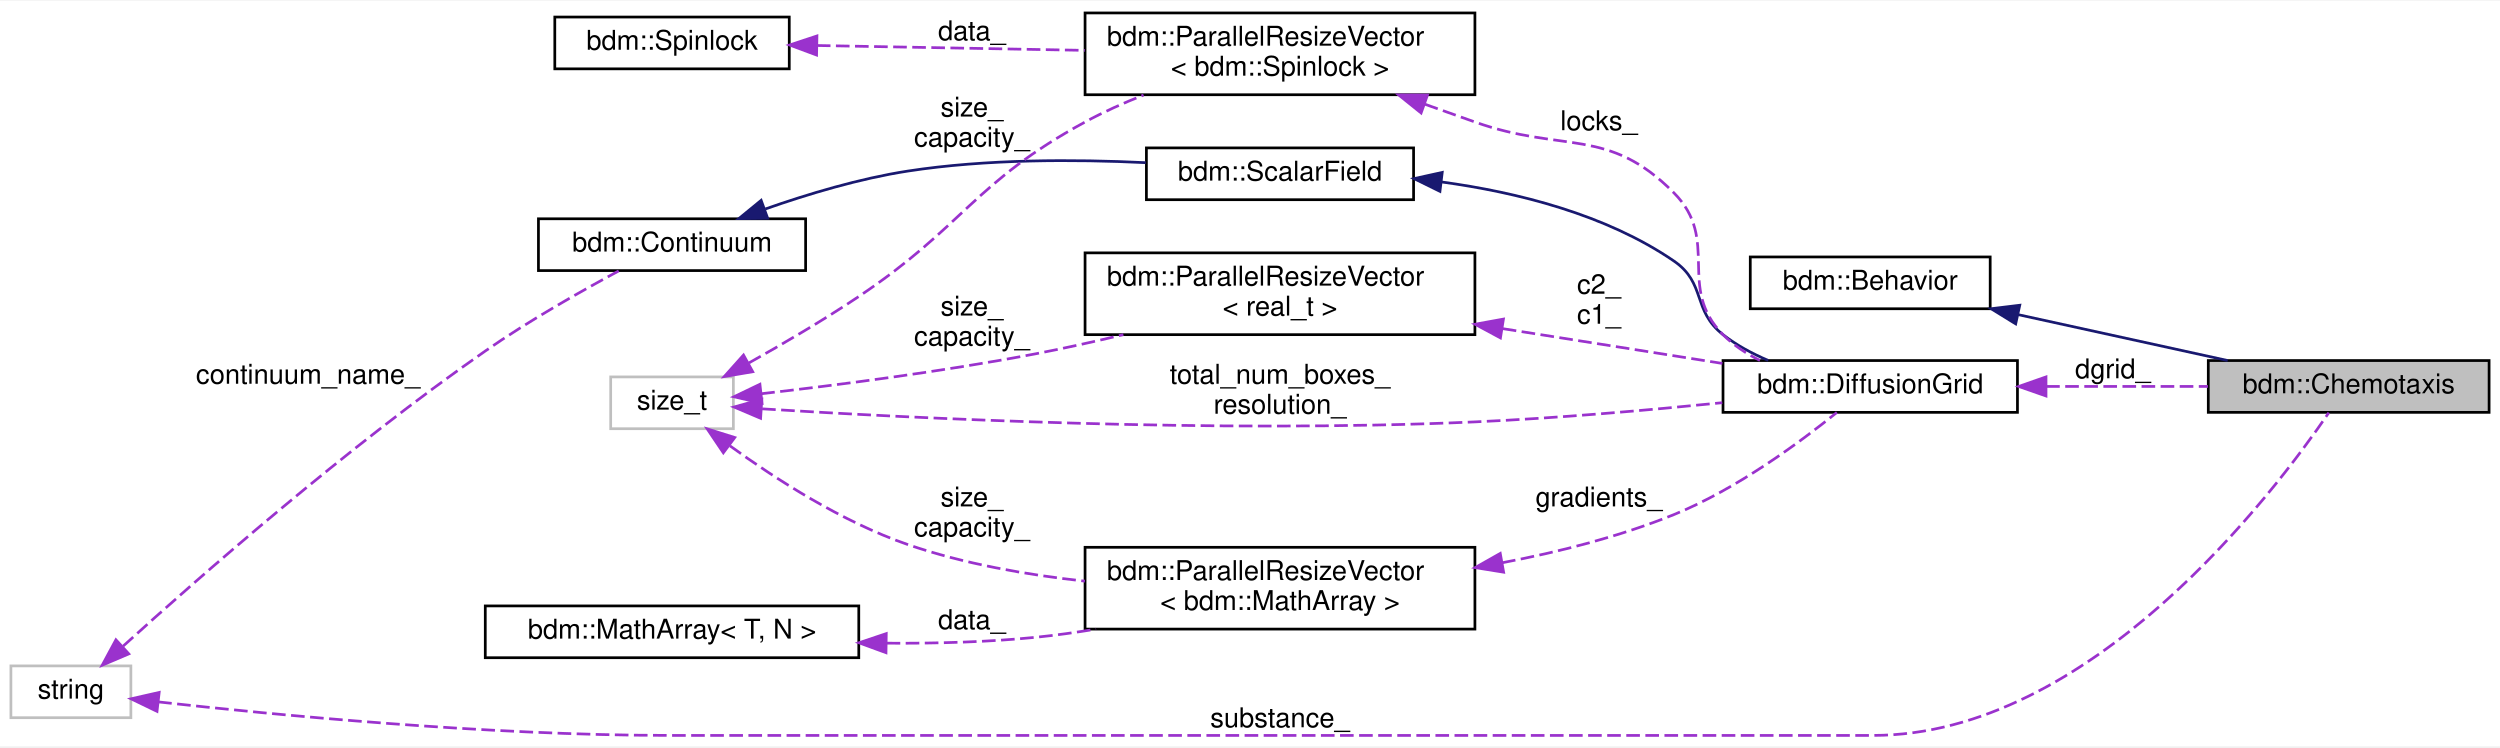
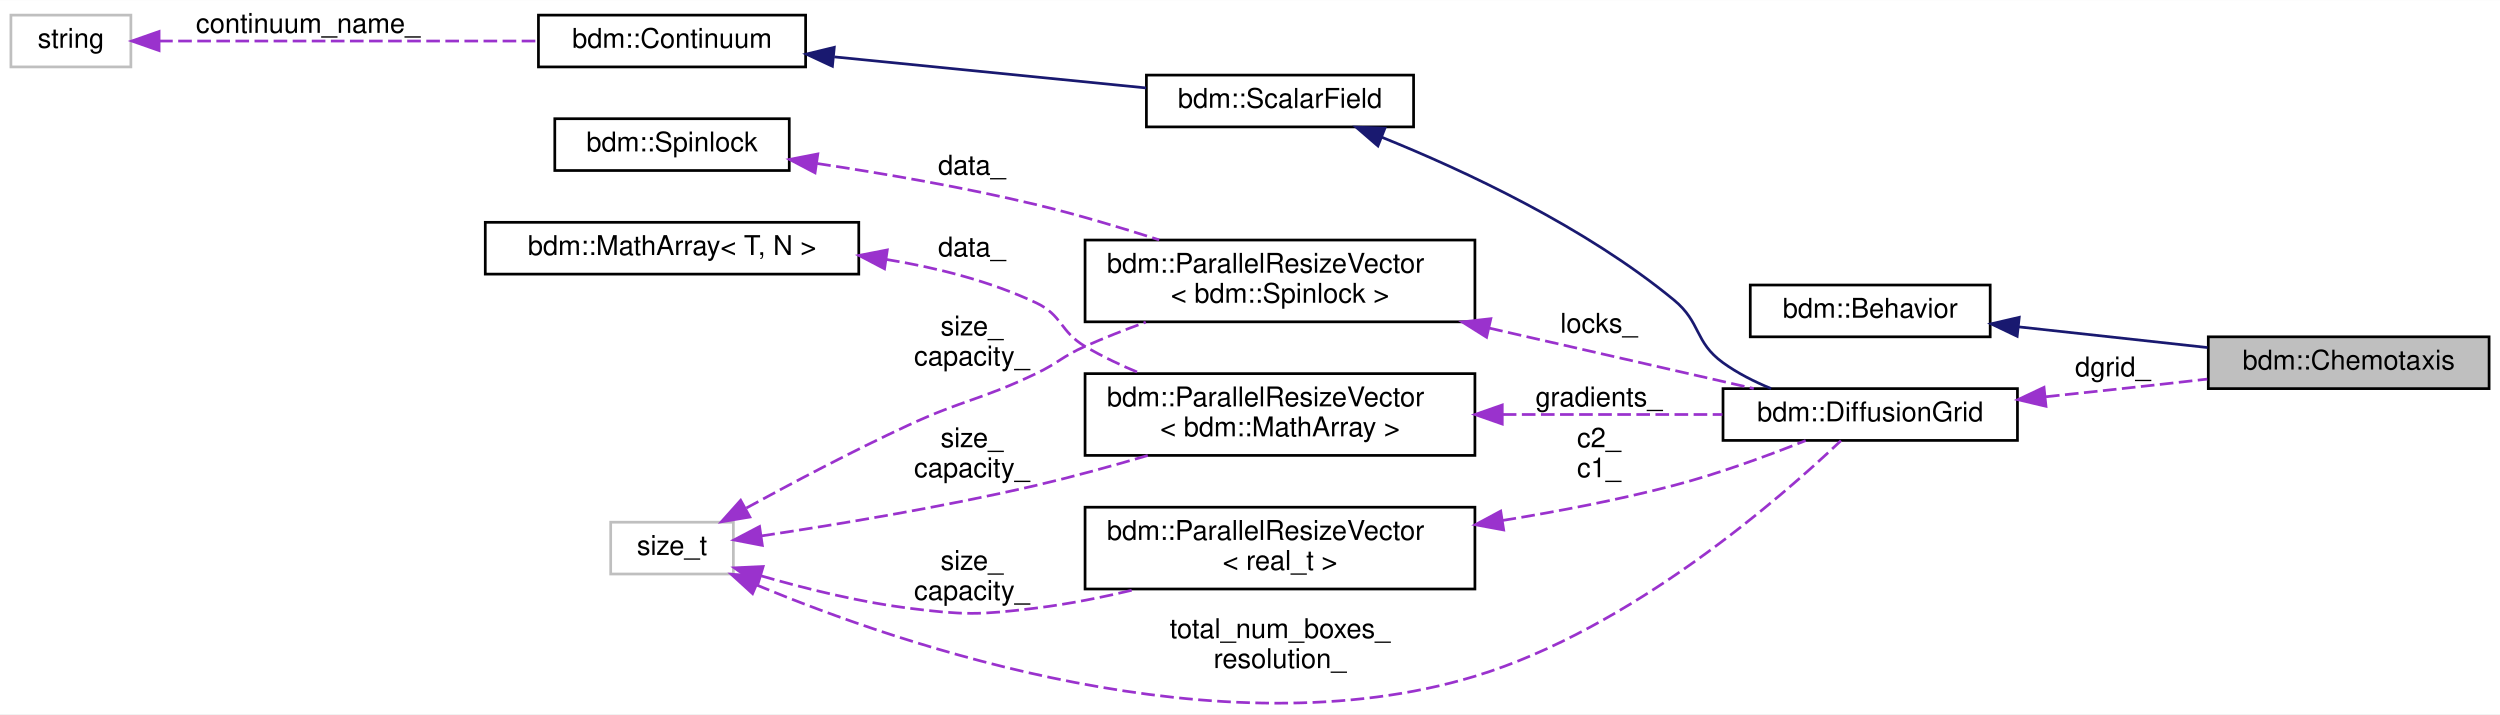
- <svg xmlns="http://www.w3.org/2000/svg" xmlns:xlink="http://www.w3.org/1999/xlink" width="917pt" height="274pt" viewBox="0.00 0.00 917.00 273.50">
-   <g id="graph0" class="graph" transform="scale(1 1) rotate(0) translate(4 269.5)">
-     <polygon fill="white" stroke="transparent" points="-4,4 -4,-269.5 913,-269.5 913,4 -4,4" />
+ <svg xmlns="http://www.w3.org/2000/svg" xmlns:xlink="http://www.w3.org/1999/xlink" width="917pt" height="262pt" viewBox="0.00 0.00 917.00 261.91">
+   <g id="graph0" class="graph" transform="scale(1 1) rotate(0) translate(4 257.91)">
+     <polygon fill="white" stroke="transparent" points="-4,4 -4,-257.91 913,-257.91 913,4 -4,4" />
    <g id="node1" class="node">
      <g id="a_node1">
        <a xlink:title="Move cells along the diffusion gradient (from low concentration to high)">
-           <polygon fill="#bfbfbf" stroke="black" points="806,-118.5 806,-137.5 909,-137.5 909,-118.5 806,-118.5" />
-           <text text-anchor="middle" x="857.5" y="-125.5" font-family="Helvetica,sans-Serif" font-size="10.00">bdm::Chemotaxis</text>
+           <polygon fill="#bfbfbf" stroke="black" points="806,-115.41 806,-134.41 909,-134.41 909,-115.41 806,-115.41" />
+           <text text-anchor="middle" x="857.5" y="-122.41" font-family="Helvetica,sans-Serif" font-size="10.00">bdm::Chemotaxis</text>
        </a>
      </g>
    </g>
    <g id="node2" class="node">
      <g id="a_node2">
        <a xlink:href="classbdm_1_1Behavior.html" target="_top" xlink:title=" ">
-           <polygon fill="white" stroke="black" points="638,-156.5 638,-175.5 726,-175.5 726,-156.5 638,-156.5" />
-           <text text-anchor="middle" x="682" y="-163.5" font-family="Helvetica,sans-Serif" font-size="10.00">bdm::Behavior</text>
+           <polygon fill="white" stroke="black" points="638,-134.41 638,-153.41 726,-153.41 726,-134.41 638,-134.41" />
+           <text text-anchor="middle" x="682" y="-141.41" font-family="Helvetica,sans-Serif" font-size="10.00">bdm::Behavior</text>
        </a>
      </g>
    </g>
    <g id="edge1" class="edge">
-       <path fill="none" stroke="midnightblue" d="M736.25,-154.34C760.91,-148.94 789.82,-142.6 813.12,-137.5" />
-       <polygon fill="midnightblue" stroke="midnightblue" points="735.35,-150.95 726.33,-156.51 736.85,-157.79 735.35,-150.95" />
+       <path fill="none" stroke="midnightblue" d="M736.52,-138.05C758.56,-135.64 783.97,-132.85 805.72,-130.47" />
+       <polygon fill="midnightblue" stroke="midnightblue" points="735.89,-134.6 726.33,-139.17 736.66,-141.56 735.89,-134.6" />
    </g>
    <g id="node3" class="node">
      <g id="a_node3">
        <a xlink:href="classbdm_1_1DiffusionGrid.html" target="_top" xlink:title=" ">
-           <polygon fill="white" stroke="black" points="628,-118.5 628,-137.5 736,-137.5 736,-118.5 628,-118.5" />
-           <text text-anchor="middle" x="682" y="-125.5" font-family="Helvetica,sans-Serif" font-size="10.00">bdm::DiffusionGrid</text>
+           <polygon fill="white" stroke="black" points="628,-96.41 628,-115.41 736,-115.41 736,-96.41 628,-96.41" />
+           <text text-anchor="middle" x="682" y="-103.41" font-family="Helvetica,sans-Serif" font-size="10.00">bdm::DiffusionGrid</text>
        </a>
      </g>
    </g>
    <g id="edge2" class="edge">
-       <path fill="none" stroke="#9a32cd" stroke-dasharray="5,2" d="M746.52,-128C766.06,-128 787.31,-128 805.87,-128" />
-       <polygon fill="#9a32cd" stroke="#9a32cd" points="746.47,-124.5 736.47,-128 746.47,-131.5 746.47,-124.5" />
-       <text text-anchor="middle" x="771" y="-131" font-family="Helvetica,sans-Serif" font-size="10.00"> dgrid_</text>
+       <path fill="none" stroke="#9a32cd" stroke-dasharray="5,2" d="M746.47,-112.44C760.17,-113.88 774.57,-115.42 788,-116.91 793.71,-117.55 799.69,-118.22 805.63,-118.9" />
+       <polygon fill="#9a32cd" stroke="#9a32cd" points="746.47,-108.92 736.16,-111.36 745.74,-115.88 746.47,-108.92" />
+       <text text-anchor="middle" x="771" y="-119.91" font-family="Helvetica,sans-Serif" font-size="10.00"> dgrid_</text>
    </g>
    <g id="node4" class="node">
      <g id="a_node4">
        <a xlink:href="classbdm_1_1ScalarField.html" target="_top" xlink:title="Interface for scalar fields. See Continuum for more information.">
-           <polygon fill="white" stroke="black" points="416.5,-196.5 416.5,-215.5 514.5,-215.5 514.5,-196.5 416.5,-196.5" />
-           <text text-anchor="middle" x="465.5" y="-203.5" font-family="Helvetica,sans-Serif" font-size="10.00">bdm::ScalarField</text>
+           <polygon fill="white" stroke="black" points="416.5,-211.41 416.5,-230.41 514.5,-230.41 514.5,-211.41 416.5,-211.41" />
+           <text text-anchor="middle" x="465.5" y="-218.41" font-family="Helvetica,sans-Serif" font-size="10.00">bdm::ScalarField</text>
        </a>
      </g>
    </g>
    <g id="edge3" class="edge">
-       <path fill="none" stroke="midnightblue" d="M524.67,-203.02C552.48,-199.23 585.06,-191.1 610,-174 621.89,-165.84 616.64,-155.88 628,-147 632.93,-143.15 638.71,-140.03 644.6,-137.53" />
-       <polygon fill="midnightblue" stroke="midnightblue" points="524.17,-199.56 514.66,-204.23 525.01,-206.51 524.17,-199.56" />
+       <path fill="none" stroke="midnightblue" d="M502.86,-207.61C533.52,-195.23 577.48,-174.68 610,-147.91 620.02,-139.66 617.48,-132.51 628,-124.91 633.31,-121.08 639.47,-117.95 645.67,-115.42" />
+       <polygon fill="midnightblue" stroke="midnightblue" points="501.42,-204.41 493.4,-211.33 503.99,-210.92 501.42,-204.41" />
    </g>
    <g id="node5" class="node">
      <g id="a_node5">
        <a xlink:href="classbdm_1_1Continuum.html" target="_top" xlink:title="Continuum class to interface with BioDynaMo for hybrid simulations.">
-           <polygon fill="white" stroke="black" points="193.5,-170.5 193.5,-189.5 291.5,-189.5 291.5,-170.5 193.5,-170.5" />
-           <text text-anchor="middle" x="242.5" y="-177.5" font-family="Helvetica,sans-Serif" font-size="10.00">bdm::Continuum</text>
+           <polygon fill="white" stroke="black" points="193.5,-233.41 193.5,-252.41 291.5,-252.41 291.5,-233.41 193.5,-233.41" />
+           <text text-anchor="middle" x="242.5" y="-240.41" font-family="Helvetica,sans-Serif" font-size="10.00">bdm::Continuum</text>
        </a>
      </g>
    </g>
    <g id="edge4" class="edge">
-       <path fill="none" stroke="midnightblue" d="M276.7,-193.09C292.31,-198.56 311.33,-204.28 329,-207 357.71,-211.43 390.26,-211.35 416.26,-210.08" />
-       <polygon fill="midnightblue" stroke="midnightblue" points="277.58,-189.69 266.99,-189.56 275.19,-196.27 277.58,-189.69" />
+       <path fill="none" stroke="midnightblue" d="M302,-237.09C337.69,-233.54 382.76,-229.05 416.38,-225.7" />
+       <polygon fill="midnightblue" stroke="midnightblue" points="301.33,-233.64 291.73,-238.11 302.02,-240.6 301.33,-233.64" />
    </g>
    <g id="node6" class="node">
      <g id="a_node6">
        <a xlink:title=" ">
-           <polygon fill="white" stroke="#bfbfbf" points="0,-6.5 0,-25.5 44,-25.5 44,-6.5 0,-6.5" />
-           <text text-anchor="middle" x="22" y="-13.5" font-family="Helvetica,sans-Serif" font-size="10.00">string</text>
+           <polygon fill="white" stroke="#bfbfbf" points="0,-233.41 0,-252.41 44,-252.41 44,-233.41 0,-233.41" />
+           <text text-anchor="middle" x="22" y="-240.41" font-family="Helvetica,sans-Serif" font-size="10.00">string</text>
        </a>
      </g>
    </g>
-     <g id="edge15" class="edge">
-       <path fill="none" stroke="#9a32cd" stroke-dasharray="5,2" d="M54.01,-12.3C96.32,-7.57 174.53,0 241.5,0 241.5,0 241.5,0 683,0 762.73,0 829.89,-88.61 850.21,-118.38" />
-       <polygon fill="#9a32cd" stroke="#9a32cd" points="53.59,-8.82 44.06,-13.43 54.39,-15.77 53.59,-8.82" />
-       <text text-anchor="middle" x="465.5" y="-3" font-family="Helvetica,sans-Serif" font-size="10.00"> substance_</text>
-     </g>
    <g id="edge5" class="edge">
-       <path fill="none" stroke="#9a32cd" stroke-dasharray="5,2" d="M41.15,-32.74C68.73,-57.77 123.36,-105.78 174,-141 189.89,-152.05 209.09,-162.92 222.94,-170.37" />
-       <polygon fill="#9a32cd" stroke="#9a32cd" points="43.24,-29.91 33.49,-25.75 38.52,-35.08 43.24,-29.91" />
-       <text text-anchor="middle" x="109" y="-129" font-family="Helvetica,sans-Serif" font-size="10.00"> continuum_name_</text>
+       <path fill="none" stroke="#9a32cd" stroke-dasharray="5,2" d="M54.36,-242.91C90.67,-242.91 150.88,-242.91 193.18,-242.91" />
+       <polygon fill="#9a32cd" stroke="#9a32cd" points="54.35,-239.41 44.35,-242.91 54.35,-246.41 54.35,-239.41" />
+       <text text-anchor="middle" x="109" y="-245.91" font-family="Helvetica,sans-Serif" font-size="10.00"> continuum_name_</text>
    </g>
    <g id="node7" class="node">
      <g id="a_node7">
        <a xlink:href="classbdm_1_1ParallelResizeVector.html" target="_top" xlink:title=" ">
-           <polygon fill="white" stroke="black" points="394,-39 394,-69 537,-69 537,-39 394,-39" />
-           <text text-anchor="start" x="402" y="-57" font-family="Helvetica,sans-Serif" font-size="10.00">bdm::ParallelResizeVector</text>
-           <text text-anchor="middle" x="465.5" y="-46" font-family="Helvetica,sans-Serif" font-size="10.00">&lt; bdm::MathArray &gt;</text>
+           <polygon fill="white" stroke="black" points="394,-90.91 394,-120.91 537,-120.91 537,-90.91 394,-90.91" />
+           <text text-anchor="start" x="402" y="-108.91" font-family="Helvetica,sans-Serif" font-size="10.00">bdm::ParallelResizeVector</text>
+           <text text-anchor="middle" x="465.5" y="-97.91" font-family="Helvetica,sans-Serif" font-size="10.00">&lt; bdm::MathArray &gt;</text>
        </a>
      </g>
    </g>
    <g id="edge6" class="edge">
-       <path fill="none" stroke="#9a32cd" stroke-dasharray="5,2" d="M546.94,-63.32C567.94,-67.31 590.23,-72.98 610,-81 633.01,-90.34 656.4,-107.66 669.76,-118.47" />
-       <polygon fill="#9a32cd" stroke="#9a32cd" points="547.53,-59.87 537.07,-61.55 546.29,-66.76 547.53,-59.87" />
-       <text text-anchor="middle" x="582.5" y="-84" font-family="Helvetica,sans-Serif" font-size="10.00"> gradients_</text>
+       <path fill="none" stroke="#9a32cd" stroke-dasharray="5,2" d="M547.22,-105.91C574.15,-105.91 603.47,-105.91 627.77,-105.91" />
+       <polygon fill="#9a32cd" stroke="#9a32cd" points="547.03,-102.41 537.03,-105.91 547.03,-109.41 547.03,-102.41" />
+       <text text-anchor="middle" x="582.5" y="-108.91" font-family="Helvetica,sans-Serif" font-size="10.00"> gradients_</text>
    </g>
    <g id="node8" class="node">
      <g id="a_node8">
        <a xlink:href="classbdm_1_1MathArray.html" target="_top" xlink:title=" ">
-           <polygon fill="white" stroke="black" points="174,-28.5 174,-47.5 311,-47.5 311,-28.5 174,-28.5" />
-           <text text-anchor="middle" x="242.5" y="-35.5" font-family="Helvetica,sans-Serif" font-size="10.00">bdm::MathArray&lt; T, N &gt;</text>
+           <polygon fill="white" stroke="black" points="174,-157.41 174,-176.41 311,-176.41 311,-157.41 174,-157.41" />
+           <text text-anchor="middle" x="242.5" y="-164.41" font-family="Helvetica,sans-Serif" font-size="10.00">bdm::MathArray&lt; T, N &gt;</text>
        </a>
      </g>
    </g>
    <g id="edge7" class="edge">
-       <path fill="none" stroke="#9a32cd" stroke-dasharray="5,2" d="M321.21,-33.83C339.23,-33.7 358.31,-34.22 376,-36 383.18,-36.72 390.63,-37.77 398.03,-38.99" />
-       <polygon fill="#9a32cd" stroke="#9a32cd" points="320.98,-30.34 311.03,-33.98 321.08,-37.34 320.98,-30.34" />
-       <text text-anchor="middle" x="352.5" y="-39" font-family="Helvetica,sans-Serif" font-size="10.00"> data_</text>
+       <path fill="none" stroke="#9a32cd" stroke-dasharray="5,2" d="M321.01,-162.81C339.63,-159.79 359.04,-154.86 376,-146.91 385.69,-142.37 384.78,-136.36 394,-130.91 400.37,-127.15 407.4,-123.82 414.48,-120.92" />
+       <polygon fill="#9a32cd" stroke="#9a32cd" points="320.45,-159.35 311.06,-164.26 321.46,-166.28 320.45,-159.35" />
+       <text text-anchor="middle" x="352.5" y="-163.91" font-family="Helvetica,sans-Serif" font-size="10.00"> data_</text>
    </g>
    <g id="node9" class="node">
      <g id="a_node9">
        <a xlink:title=" ">
-           <polygon fill="white" stroke="#bfbfbf" points="220,-112.5 220,-131.5 265,-131.5 265,-112.5 220,-112.5" />
-           <text text-anchor="middle" x="242.5" y="-119.5" font-family="Helvetica,sans-Serif" font-size="10.00">size_t</text>
+           <polygon fill="white" stroke="#bfbfbf" points="220,-47.41 220,-66.41 265,-66.41 265,-47.41 220,-47.41" />
+           <text text-anchor="middle" x="242.5" y="-54.41" font-family="Helvetica,sans-Serif" font-size="10.00">size_t</text>
        </a>
      </g>
    </g>
    <g id="edge12" class="edge">
-       <path fill="none" stroke="#9a32cd" stroke-dasharray="5,2" d="M275.53,-119.79C329.5,-116.4 441.97,-110.72 537,-115 567.09,-116.36 600.61,-119.3 627.74,-122.04" />
-       <polygon fill="#9a32cd" stroke="#9a32cd" points="274.99,-116.32 265.23,-120.46 275.44,-123.31 274.99,-116.32" />
-       <text text-anchor="middle" x="465.5" y="-129" font-family="Helvetica,sans-Serif" font-size="10.00"> total_num_boxes_</text>
-       <text text-anchor="middle" x="465.5" y="-118" font-family="Helvetica,sans-Serif" font-size="10.00">resolution_</text>
+       <path fill="none" stroke="#9a32cd" stroke-dasharray="5,2" d="M273.51,-43.38C327.32,-21.02 443.31,18.45 537,-9.91 594.23,-27.24 649.5,-75.64 671.27,-96.33" />
+       <polygon fill="#9a32cd" stroke="#9a32cd" points="272.04,-40.2 264.21,-47.33 274.78,-46.64 272.04,-40.2" />
+       <text text-anchor="middle" x="465.5" y="-23.91" font-family="Helvetica,sans-Serif" font-size="10.00"> total_num_boxes_</text>
+       <text text-anchor="middle" x="465.5" y="-12.91" font-family="Helvetica,sans-Serif" font-size="10.00">resolution_</text>
    </g>
    <g id="edge8" class="edge">
-       <path fill="none" stroke="#9a32cd" stroke-dasharray="5,2" d="M263.73,-106.23C280.31,-94.19 304.89,-78.31 329,-70 349.49,-62.94 372.64,-58.88 393.94,-56.58" />
-       <polygon fill="#9a32cd" stroke="#9a32cd" points="261.32,-103.66 255.4,-112.44 265.51,-109.27 261.32,-103.66" />
-       <text text-anchor="middle" x="352.5" y="-84" font-family="Helvetica,sans-Serif" font-size="10.00"> size_</text>
-       <text text-anchor="middle" x="352.5" y="-73" font-family="Helvetica,sans-Serif" font-size="10.00">capacity_</text>
+       <path fill="none" stroke="#9a32cd" stroke-dasharray="5,2" d="M275.25,-61.38C302.22,-65.43 341.87,-71.96 376,-79.91 389.41,-83.04 403.8,-87 417,-90.88" />
+       <polygon fill="#9a32cd" stroke="#9a32cd" points="275.63,-57.9 265.23,-59.91 274.61,-64.83 275.63,-57.9" />
+       <text text-anchor="middle" x="352.5" y="-93.91" font-family="Helvetica,sans-Serif" font-size="10.00"> size_</text>
+       <text text-anchor="middle" x="352.5" y="-82.91" font-family="Helvetica,sans-Serif" font-size="10.00">capacity_</text>
    </g>
    <g id="node10" class="node">
      <g id="a_node10">
        <a xlink:href="classbdm_1_1ParallelResizeVector.html" target="_top" xlink:title=" ">
-           <polygon fill="white" stroke="black" points="394,-235 394,-265 537,-265 537,-235 394,-235" />
-           <text text-anchor="start" x="402" y="-253" font-family="Helvetica,sans-Serif" font-size="10.00">bdm::ParallelResizeVector</text>
-           <text text-anchor="middle" x="465.5" y="-242" font-family="Helvetica,sans-Serif" font-size="10.00">&lt; bdm::Spinlock &gt;</text>
+           <polygon fill="white" stroke="black" points="394,-139.91 394,-169.91 537,-169.91 537,-139.91 394,-139.91" />
+           <text text-anchor="start" x="402" y="-157.91" font-family="Helvetica,sans-Serif" font-size="10.00">bdm::ParallelResizeVector</text>
+           <text text-anchor="middle" x="465.5" y="-146.91" font-family="Helvetica,sans-Serif" font-size="10.00">&lt; bdm::Spinlock &gt;</text>
        </a>
      </g>
    </g>
    <g id="edge11" class="edge">
-       <path fill="none" stroke="#9a32cd" stroke-dasharray="5,2" d="M270.69,-136.62C283.2,-143.62 298.1,-152.35 311,-161 349.7,-186.93 353.09,-202.72 394,-225 400.73,-228.67 408.1,-231.97 415.46,-234.88" />
-       <polygon fill="#9a32cd" stroke="#9a32cd" points="272.1,-133.4 261.66,-131.63 268.72,-139.53 272.1,-133.4" />
-       <text text-anchor="middle" x="352.5" y="-227" font-family="Helvetica,sans-Serif" font-size="10.00"> size_</text>
-       <text text-anchor="middle" x="352.5" y="-216" font-family="Helvetica,sans-Serif" font-size="10.00">capacity_</text>
+       <path fill="none" stroke="#9a32cd" stroke-dasharray="5,2" d="M269.76,-71.61C286.5,-80.76 308.77,-92.53 329,-101.91 349.44,-111.39 355.67,-111.2 376,-120.91 384.26,-124.86 385.63,-127.2 394,-130.91 401.09,-134.06 408.73,-137.05 416.27,-139.78" />
+       <polygon fill="#9a32cd" stroke="#9a32cd" points="271.05,-68.32 260.6,-66.56 267.67,-74.46 271.05,-68.32" />
+       <text text-anchor="middle" x="352.5" y="-134.91" font-family="Helvetica,sans-Serif" font-size="10.00"> size_</text>
+       <text text-anchor="middle" x="352.5" y="-123.91" font-family="Helvetica,sans-Serif" font-size="10.00">capacity_</text>
    </g>
    <g id="node12" class="node">
      <g id="a_node12">
        <a xlink:href="classbdm_1_1ParallelResizeVector.html" target="_top" xlink:title=" ">
-           <polygon fill="white" stroke="black" points="394,-147 394,-177 537,-177 537,-147 394,-147" />
-           <text text-anchor="start" x="402" y="-165" font-family="Helvetica,sans-Serif" font-size="10.00">bdm::ParallelResizeVector</text>
-           <text text-anchor="middle" x="465.5" y="-154" font-family="Helvetica,sans-Serif" font-size="10.00">&lt; real_t &gt;</text>
+           <polygon fill="white" stroke="black" points="394,-41.91 394,-71.91 537,-71.91 537,-41.91 394,-41.91" />
+           <text text-anchor="start" x="402" y="-59.91" font-family="Helvetica,sans-Serif" font-size="10.00">bdm::ParallelResizeVector</text>
+           <text text-anchor="middle" x="465.5" y="-48.91" font-family="Helvetica,sans-Serif" font-size="10.00">&lt; real_t &gt;</text>
        </a>
      </g>
    </g>
    <g id="edge14" class="edge">
-       <path fill="none" stroke="#9a32cd" stroke-dasharray="5,2" d="M275.21,-125.33C302.15,-128.39 341.78,-133.44 376,-140 386.42,-142 397.44,-144.45 408.05,-147" />
-       <polygon fill="#9a32cd" stroke="#9a32cd" points="275.52,-121.84 265.19,-124.21 274.74,-128.8 275.52,-121.84" />
-       <text text-anchor="middle" x="352.5" y="-154" font-family="Helvetica,sans-Serif" font-size="10.00"> size_</text>
-       <text text-anchor="middle" x="352.5" y="-143" font-family="Helvetica,sans-Serif" font-size="10.00">capacity_</text>
+       <path fill="none" stroke="#9a32cd" stroke-dasharray="5,2" d="M275.23,-46.72C291.18,-42.11 310.91,-37.2 329,-34.91 349.72,-32.29 355.27,-32.37 376,-34.91 388.1,-36.39 400.93,-38.97 412.95,-41.86" />
+       <polygon fill="#9a32cd" stroke="#9a32cd" points="273.93,-43.45 265.35,-49.67 275.93,-50.16 273.93,-43.45" />
+       <text text-anchor="middle" x="352.5" y="-48.91" font-family="Helvetica,sans-Serif" font-size="10.00"> size_</text>
+       <text text-anchor="middle" x="352.5" y="-37.91" font-family="Helvetica,sans-Serif" font-size="10.00">capacity_</text>
    </g>
    <g id="edge9" class="edge">
-       <path fill="none" stroke="#9a32cd" stroke-dasharray="5,2" d="M518.65,-231.52C524.83,-229.32 531.06,-227.11 537,-225 569.45,-213.47 585.76,-223.46 610,-199 627.22,-181.63 610.8,-164.39 628,-147 631.85,-143.11 636.55,-140.01 641.55,-137.54" />
-       <polygon fill="#9a32cd" stroke="#9a32cd" points="517.26,-228.3 509,-234.94 519.6,-234.89 517.26,-228.3" />
-       <text text-anchor="middle" x="582.5" y="-222" font-family="Helvetica,sans-Serif" font-size="10.00"> locks_</text>
+       <path fill="none" stroke="#9a32cd" stroke-dasharray="5,2" d="M542.28,-137.6C574.89,-130.15 611.76,-121.73 639.29,-115.44" />
+       <polygon fill="#9a32cd" stroke="#9a32cd" points="541.28,-134.24 532.31,-139.88 542.84,-141.06 541.28,-134.24" />
+       <text text-anchor="middle" x="582.5" y="-135.91" font-family="Helvetica,sans-Serif" font-size="10.00"> locks_</text>
    </g>
    <g id="node11" class="node">
      <g id="a_node11">
        <a xlink:href="classbdm_1_1Spinlock.html" target="_top" xlink:title=" ">
-           <polygon fill="white" stroke="black" points="199.5,-244.5 199.5,-263.5 285.5,-263.5 285.5,-244.5 199.5,-244.5" />
-           <text text-anchor="middle" x="242.5" y="-251.5" font-family="Helvetica,sans-Serif" font-size="10.00">bdm::Spinlock</text>
+           <polygon fill="white" stroke="black" points="199.5,-195.41 199.5,-214.41 285.5,-214.41 285.5,-195.41 199.5,-195.41" />
+           <text text-anchor="middle" x="242.5" y="-202.41" font-family="Helvetica,sans-Serif" font-size="10.00">bdm::Spinlock</text>
        </a>
      </g>
    </g>
    <g id="edge10" class="edge">
-       <path fill="none" stroke="#9a32cd" stroke-dasharray="5,2" d="M295.62,-253.06C324.95,-252.53 361.97,-251.86 393.88,-251.28" />
-       <polygon fill="#9a32cd" stroke="#9a32cd" points="295.52,-249.56 285.59,-253.24 295.65,-256.56 295.52,-249.56" />
-       <text text-anchor="middle" x="352.5" y="-255" font-family="Helvetica,sans-Serif" font-size="10.00"> data_</text>
+       <path fill="none" stroke="#9a32cd" stroke-dasharray="5,2" d="M295.76,-197.98C320.28,-194.29 349.81,-189.2 376,-182.91 390.89,-179.34 406.91,-174.56 421.18,-169.97" />
+       <polygon fill="#9a32cd" stroke="#9a32cd" points="294.96,-194.56 285.58,-199.48 295.98,-201.49 294.96,-194.56" />
+       <text text-anchor="middle" x="352.5" y="-193.91" font-family="Helvetica,sans-Serif" font-size="10.00"> data_</text>
    </g>
    <g id="edge13" class="edge">
-       <path fill="none" stroke="#9a32cd" stroke-dasharray="5,2" d="M547.22,-149.2C574.15,-144.94 603.47,-140.29 627.77,-136.44" />
-       <polygon fill="#9a32cd" stroke="#9a32cd" points="546.36,-145.8 537.03,-150.82 547.46,-152.71 546.36,-145.8" />
-       <text text-anchor="middle" x="582.5" y="-162" font-family="Helvetica,sans-Serif" font-size="10.00"> c2_</text>
-       <text text-anchor="middle" x="582.5" y="-151" font-family="Helvetica,sans-Serif" font-size="10.00">c1_</text>
+       <path fill="none" stroke="#9a32cd" stroke-dasharray="5,2" d="M547.14,-67.05C567.79,-70.41 589.86,-74.66 610,-79.91 626.51,-84.22 644.56,-90.85 658.33,-96.35" />
+       <polygon fill="#9a32cd" stroke="#9a32cd" points="547.55,-63.57 537.13,-65.48 546.46,-70.49 547.55,-63.57" />
+       <text text-anchor="middle" x="582.5" y="-93.91" font-family="Helvetica,sans-Serif" font-size="10.00"> c2_</text>
+       <text text-anchor="middle" x="582.5" y="-82.91" font-family="Helvetica,sans-Serif" font-size="10.00">c1_</text>
    </g>
  </g>
</svg>
